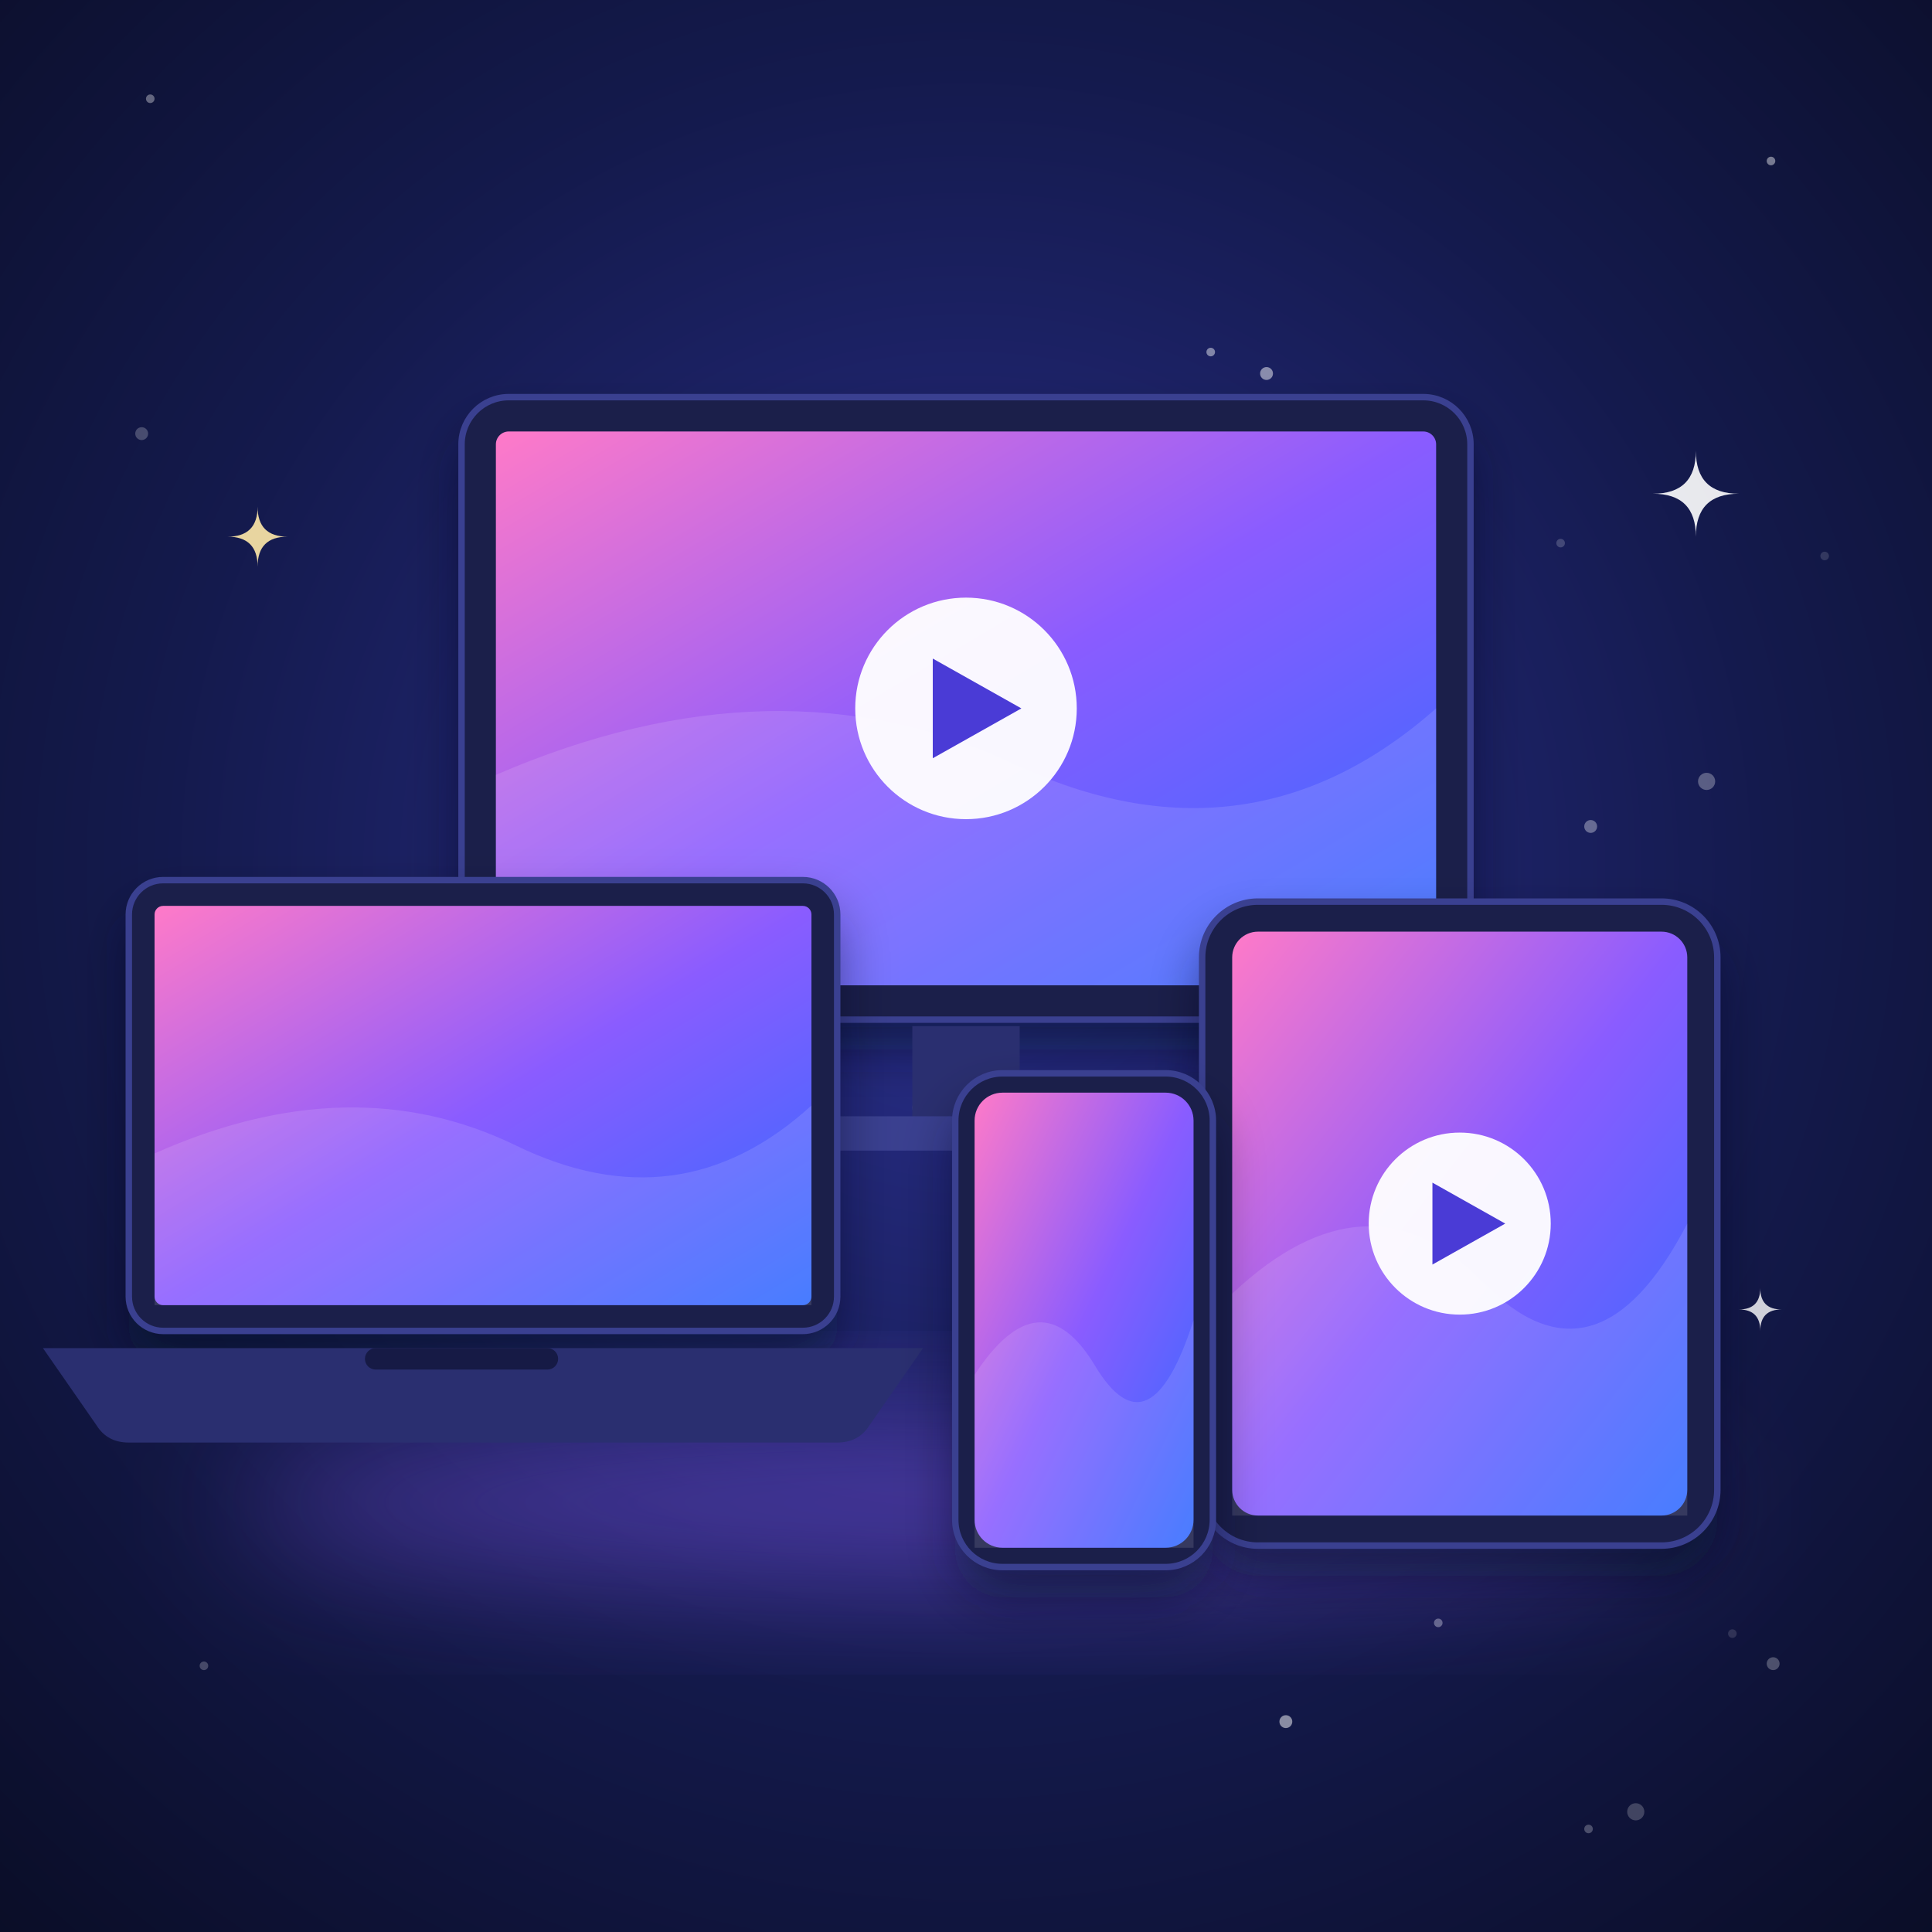
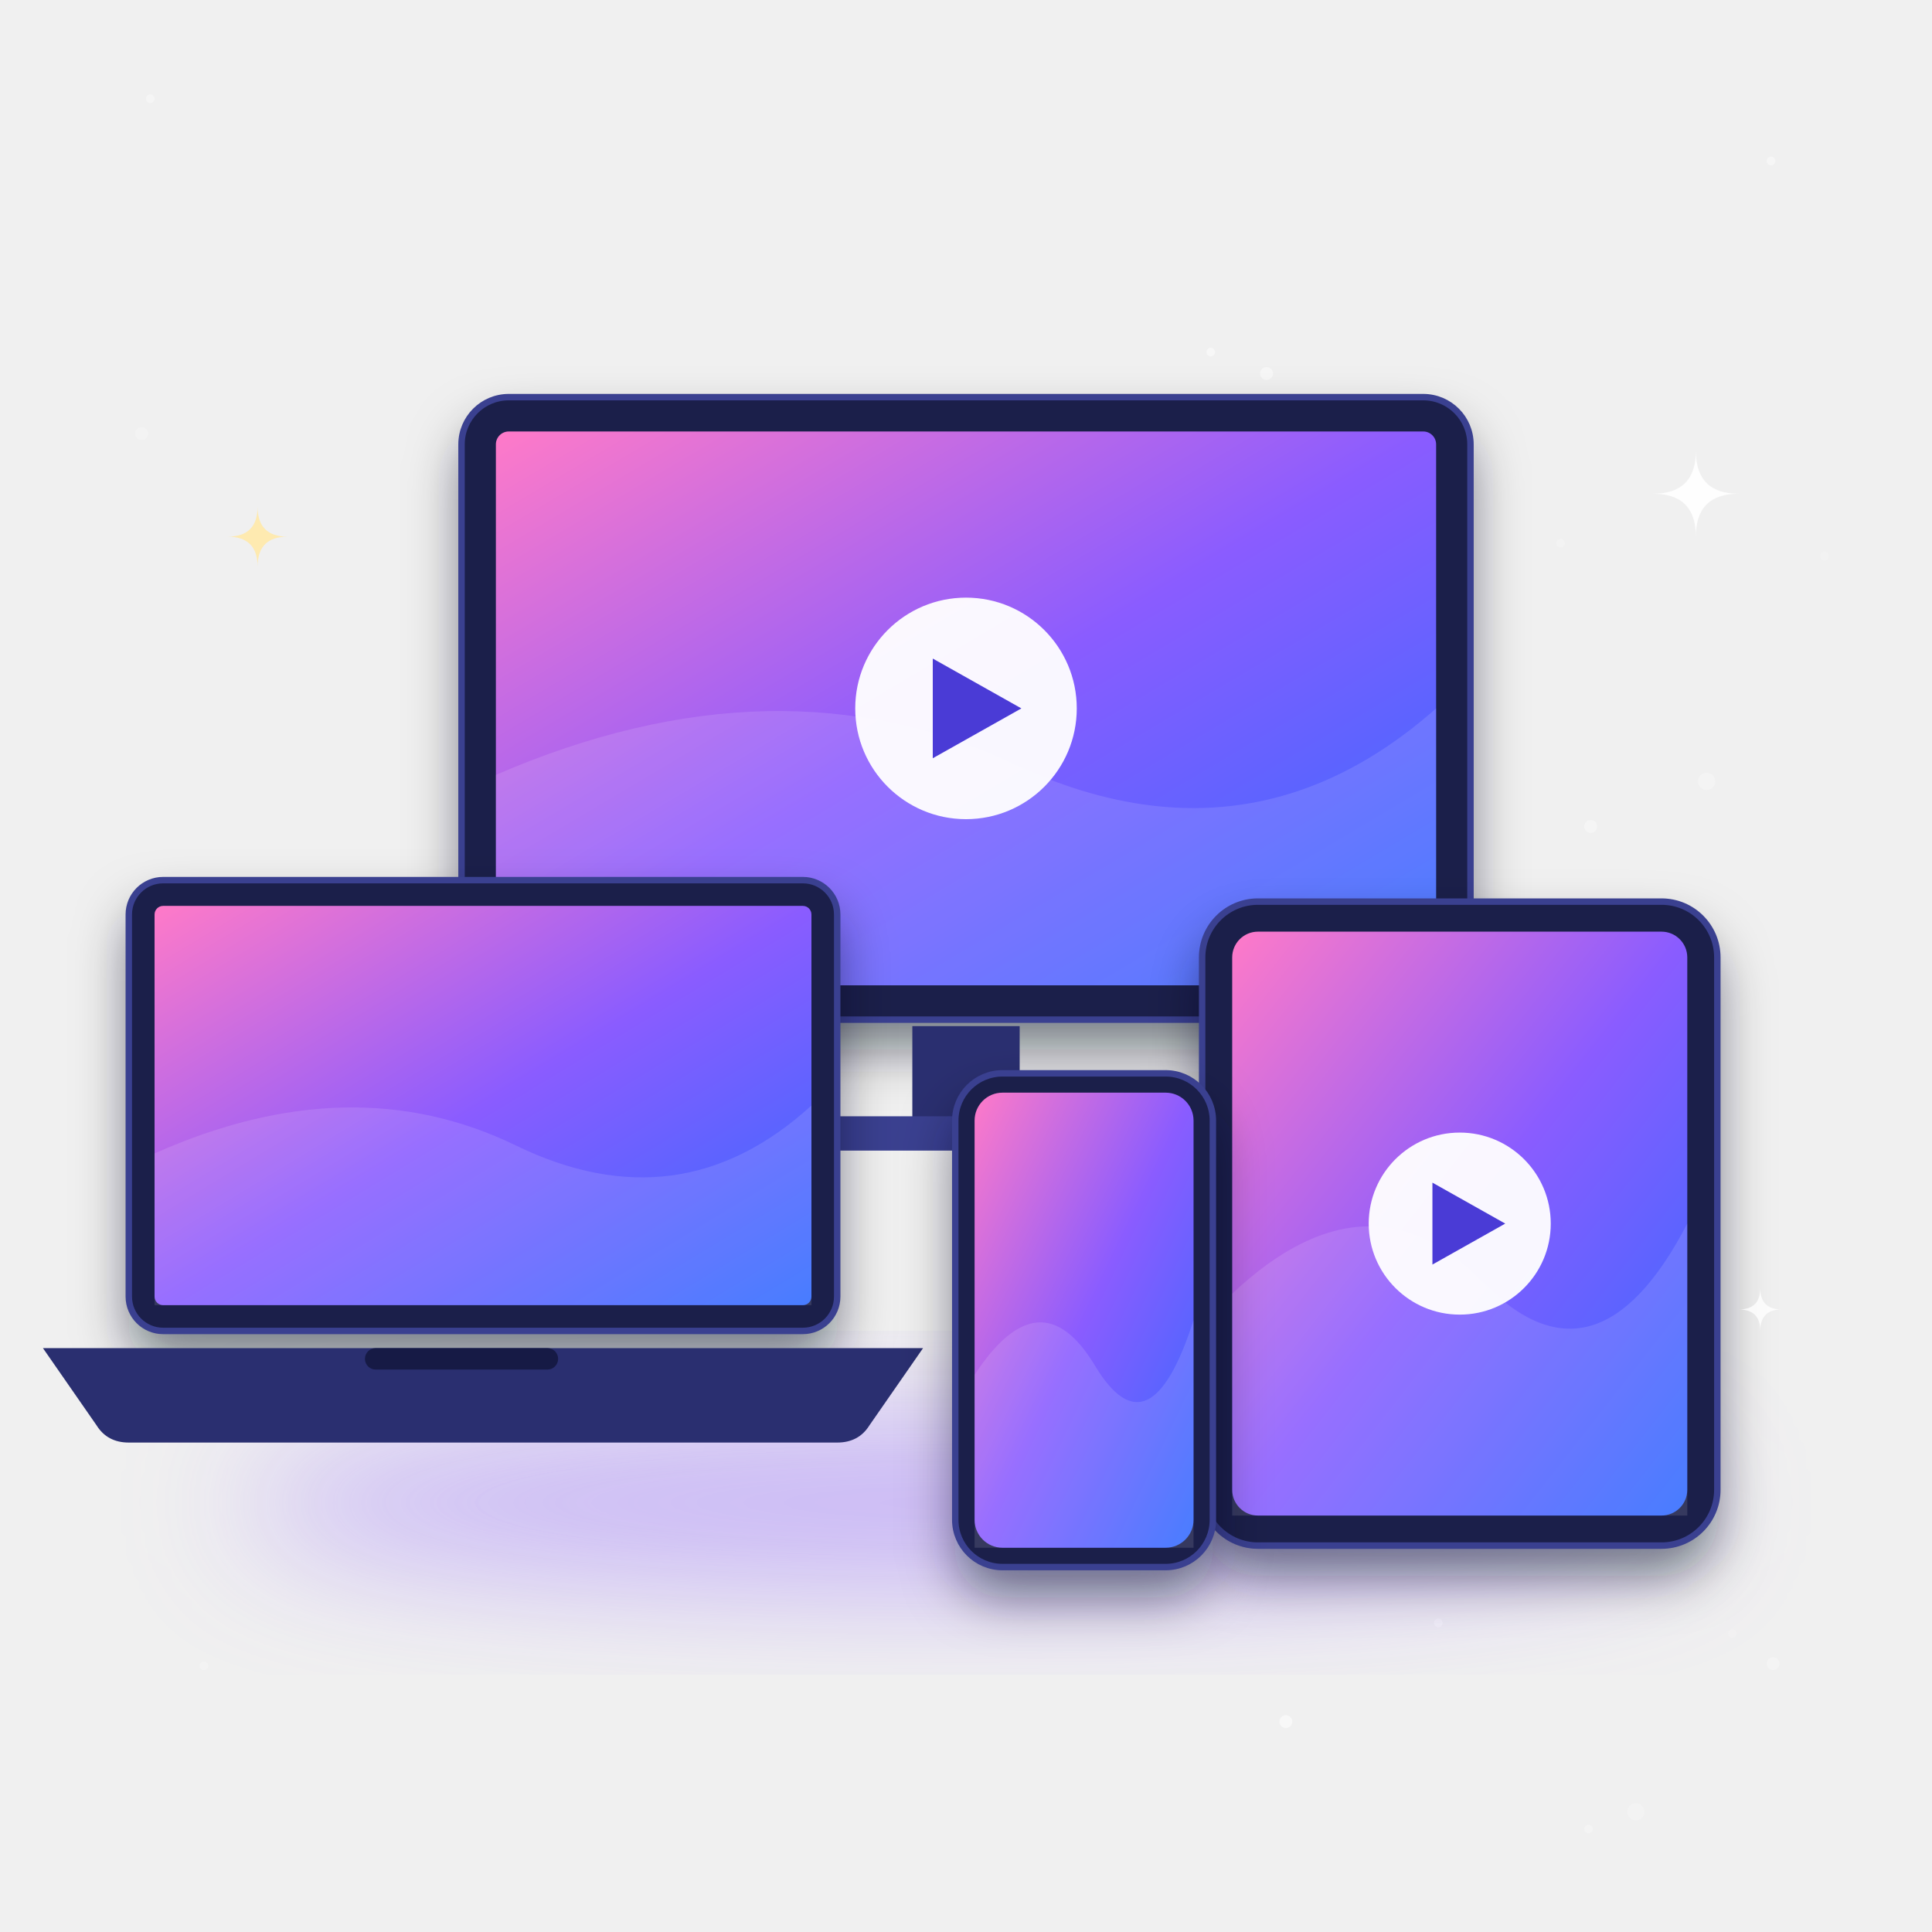
<svg xmlns="http://www.w3.org/2000/svg" viewBox="0 0 900 900">
  <defs>
    <radialGradient id="bg" cx="50%" cy="45%" r="75%">
      <stop offset="0" stop-color="#2a2f8f" />
      <stop offset=".55" stop-color="#141a4d" />
      <stop offset="1" stop-color="#0a0d26" />
    </radialGradient>
    <filter id="blur30" x="-50%" y="-50%" width="200%" height="200%">
      <feGaussianBlur stdDeviation="30" />
    </filter>
    <filter id="blur12" x="-50%" y="-50%" width="200%" height="200%">
      <feGaussianBlur stdDeviation="12" />
    </filter>
    <filter id="blur4" x="-50%" y="-50%" width="200%" height="200%">
      <feGaussianBlur stdDeviation="4" />
    </filter>
  </defs>
-   <rect width="900" height="900" fill="url(#bg)" />
  <circle cx="235" cy="486" r="3" fill="#fff" opacity="0.47" />
  <circle cx="429" cy="516" r="4" fill="#fff" opacity="0.13" />
  <circle cx="727" cy="253" r="2" fill="#fff" opacity="0.19" />
  <circle cx="628" cy="484" r="4" fill="#fff" opacity="0.30" />
  <circle cx="564" cy="164" r="2" fill="#fff" opacity="0.45" />
  <circle cx="469" cy="648" r="2" fill="#fff" opacity="0.18" />
  <circle cx="825" cy="75" r="2" fill="#fff" opacity="0.43" />
  <circle cx="261" cy="528" r="3" fill="#fff" opacity="0.39" />
  <circle cx="795" cy="364" r="4" fill="#fff" opacity="0.29" />
  <circle cx="807" cy="761" r="2" fill="#fff" opacity="0.13" />
  <circle cx="446" cy="252" r="3" fill="#fff" opacity="0.42" />
  <circle cx="741" cy="385" r="3" fill="#fff" opacity="0.34" />
  <circle cx="478" cy="374" r="2" fill="#fff" opacity="0.46" />
  <circle cx="599" cy="802" r="3" fill="#fff" opacity="0.50" />
  <circle cx="590" cy="174" r="3" fill="#fff" opacity="0.49" />
  <circle cx="782" cy="507" r="2" fill="#fff" opacity="0.36" />
  <circle cx="850" cy="259" r="2" fill="#fff" opacity="0.14" />
  <circle cx="740" cy="852" r="2" fill="#fff" opacity="0.25" />
  <circle cx="95" cy="776" r="2" fill="#fff" opacity="0.23" />
  <circle cx="670" cy="756" r="2" fill="#fff" opacity="0.35" />
  <circle cx="665" cy="350" r="4" fill="#fff" opacity="0.25" />
  <circle cx="762" cy="844" r="4" fill="#fff" opacity="0.21" />
  <circle cx="70" cy="46" r="2" fill="#fff" opacity="0.35" />
  <circle cx="66" cy="202" r="3" fill="#fff" opacity="0.23" />
  <circle cx="256" cy="606" r="3" fill="#fff" opacity="0.24" />
  <circle cx="826" cy="775" r="3" fill="#fff" opacity="0.26" />
  <ellipse cx="450" cy="700" rx="340" ry="40" fill="#8a5cff" opacity=".4" filter="url(#blur30)" />
  <rect x="215" y="199" width="470" height="290" rx="22" fill="#05071a" opacity=".5" filter="url(#blur12)" />
  <rect x="215" y="185" width="470" height="290" rx="22" fill="#1b1f4a" />
  <rect x="215" y="185" width="470" height="290" rx="22" fill="none" stroke="#3a4090" stroke-width="3" />
  <linearGradient id="g1" x1="0" y1="0" x2="1" y2="1">
    <stop offset="0" stop-color="#ff7ac8" />
    <stop offset=".5" stop-color="#8a5cff" />
    <stop offset="1" stop-color="#2f6bff" />
  </linearGradient>
  <rect x="231" y="201" width="438" height="258" rx="6" fill="url(#g1)" />
  <path d="M231 360.96 Q362.4 304.2 471.9 355.8 T669 330.0 V459 H231Z" fill="#fff" opacity=".12" />
  <circle cx="450.0" cy="330.0" r="51.6" fill="#fff" opacity=".95" />
  <path d="M434.52 306.78 L475.8 330.0 L434.52 353.22Z" fill="#4a3bd6" />
  <rect x="425" y="478" width="50" height="46" fill="#2a2f70" />
  <rect x="360" y="520" width="180" height="16" rx="8" fill="#3a4090" />
  <rect x="60" y="424" width="330" height="210" rx="16" fill="#05071a" opacity=".5" filter="url(#blur12)" />
  <rect x="60" y="410" width="330" height="210" rx="16" fill="#1b1f4a" />
  <rect x="60" y="410" width="330" height="210" rx="16" fill="none" stroke="#3a4090" stroke-width="3" />
  <linearGradient id="g2" x1="0" y1="0" x2="1" y2="1">
    <stop offset="0" stop-color="#ff7ac8" />
    <stop offset=".5" stop-color="#8a5cff" />
    <stop offset="1" stop-color="#2f6bff" />
  </linearGradient>
  <rect x="72" y="422" width="306" height="186" rx="4" fill="url(#g2)" />
  <path d="M72 537.32 Q163.8 496.4 240.3 533.6 T378 515.0 V608 H72Z" fill="#fff" opacity=".12" />
  <path d="M20 628 H430 L405 664 Q400 672 390 672 H60 Q50 672 45 664Z" fill="#2a2f70" />
  <rect x="170" y="628" width="90" height="10" rx="5" fill="#161a45" />
  <rect x="560" y="434" width="240" height="300" rx="26" fill="#05071a" opacity=".5" filter="url(#blur12)" />
  <rect x="560" y="420" width="240" height="300" rx="26" fill="#1b1f4a" />
  <rect x="560" y="420" width="240" height="300" rx="26" fill="none" stroke="#3a4090" stroke-width="3" />
  <linearGradient id="g3" x1="0" y1="0" x2="1" y2="1">
    <stop offset="0" stop-color="#ff7ac8" />
    <stop offset=".5" stop-color="#8a5cff" />
    <stop offset="1" stop-color="#2f6bff" />
  </linearGradient>
  <rect x="574" y="434" width="212" height="272" rx="12" fill="url(#g3)" />
  <path d="M574 602.64 Q637.6 542.8 690.6 597.2 T786 570.0 V706 H574Z" fill="#fff" opacity=".12" />
  <circle cx="680.0" cy="570.0" r="42.4" fill="#fff" opacity=".95" />
  <path d="M667.28 550.92 L701.2 570.0 L667.28 589.08Z" fill="#4a3bd6" />
  <rect x="445" y="514" width="120" height="230" rx="22" fill="#05071a" opacity=".5" filter="url(#blur12)" />
  <rect x="445" y="500" width="120" height="230" rx="22" fill="#1b1f4a" />
  <rect x="445" y="500" width="120" height="230" rx="22" fill="none" stroke="#3a4090" stroke-width="3" />
  <linearGradient id="g4" x1="0" y1="0" x2="1" y2="1">
    <stop offset="0" stop-color="#ff7ac8" />
    <stop offset=".5" stop-color="#8a5cff" />
    <stop offset="1" stop-color="#2f6bff" />
  </linearGradient>
  <rect x="454" y="509" width="102" height="212" rx="13" fill="url(#g4)" />
  <path d="M454 640.44 Q484.6 593.8 510.1 636.2 T556 615.0 V721 H454Z" fill="#fff" opacity=".12" />
  <path d="M790 210 Q790 230 810 230 Q790 230 790 250 Q790 230 770 230 Q790 230 790 210Z" fill="#fff" opacity="0.9" />
  <path d="M120 236 Q120 250 134 250 Q120 250 120 264 Q120 250 106 250 Q120 250 120 236Z" fill="#ffe9a8" opacity="0.9" />
  <path d="M820 600 Q820 610 830 610 Q820 610 820 620 Q820 610 810 610 Q820 610 820 600Z" fill="#fff" opacity="0.8" />
</svg>
